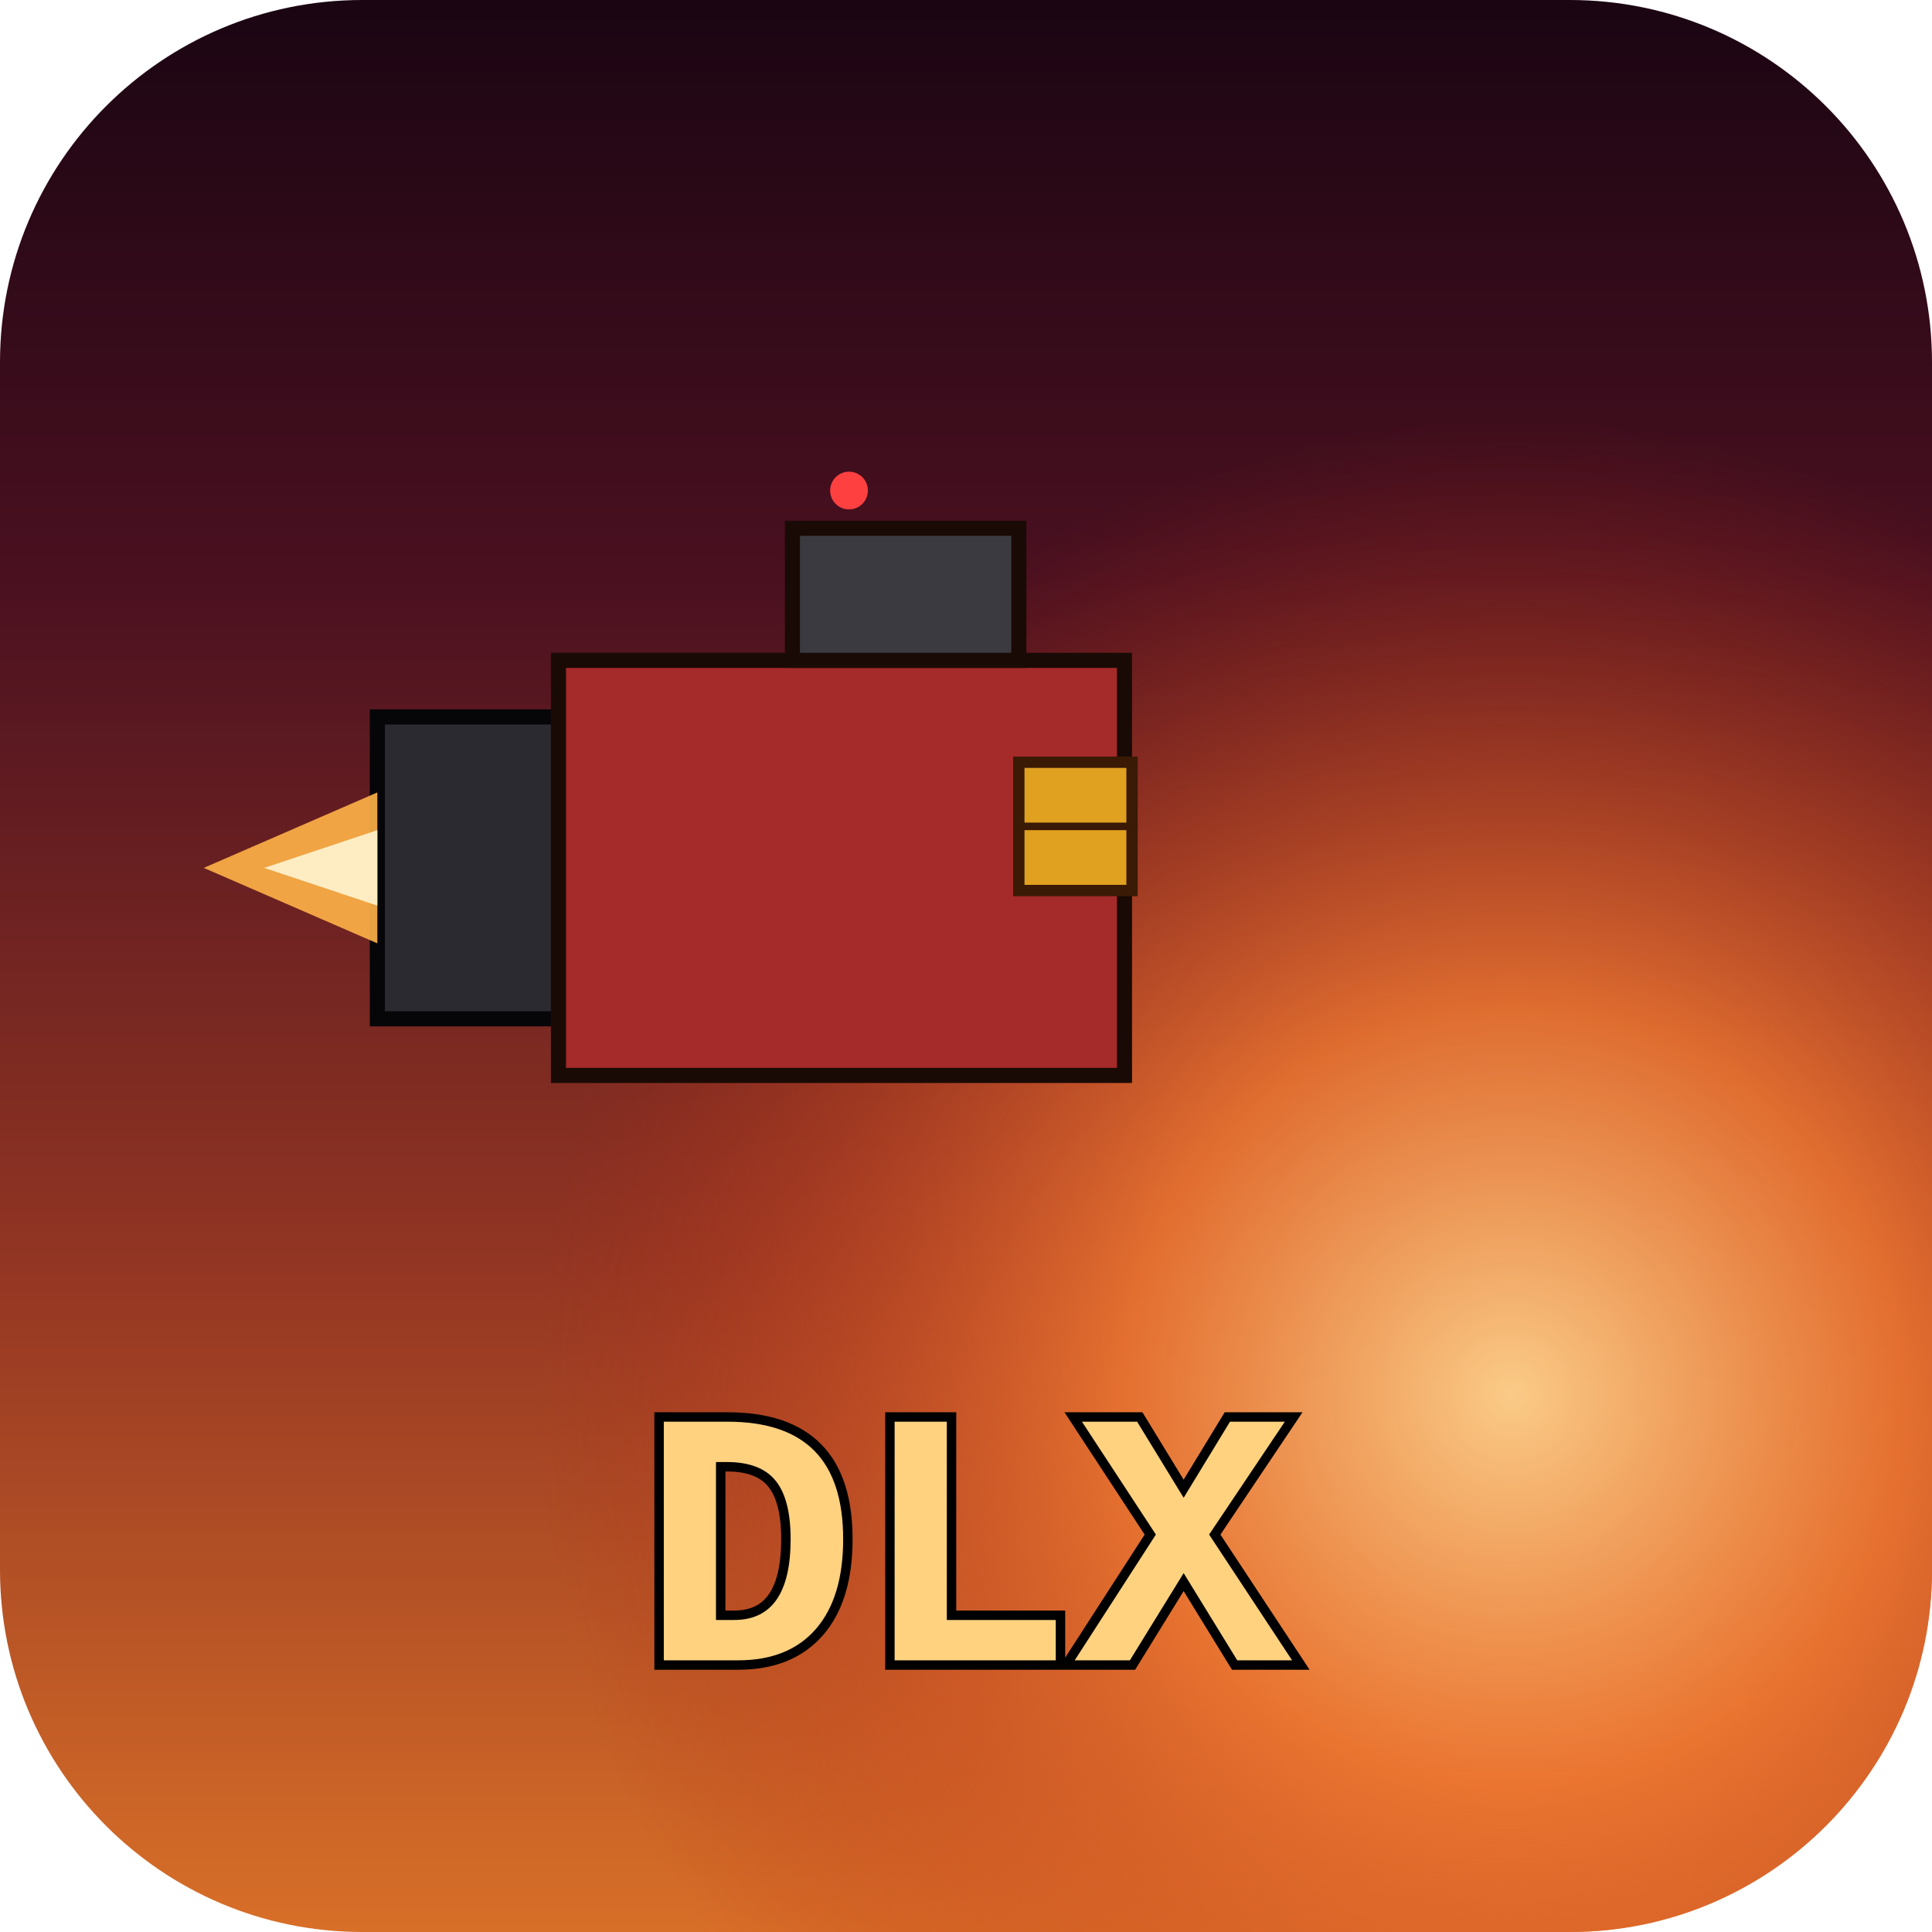
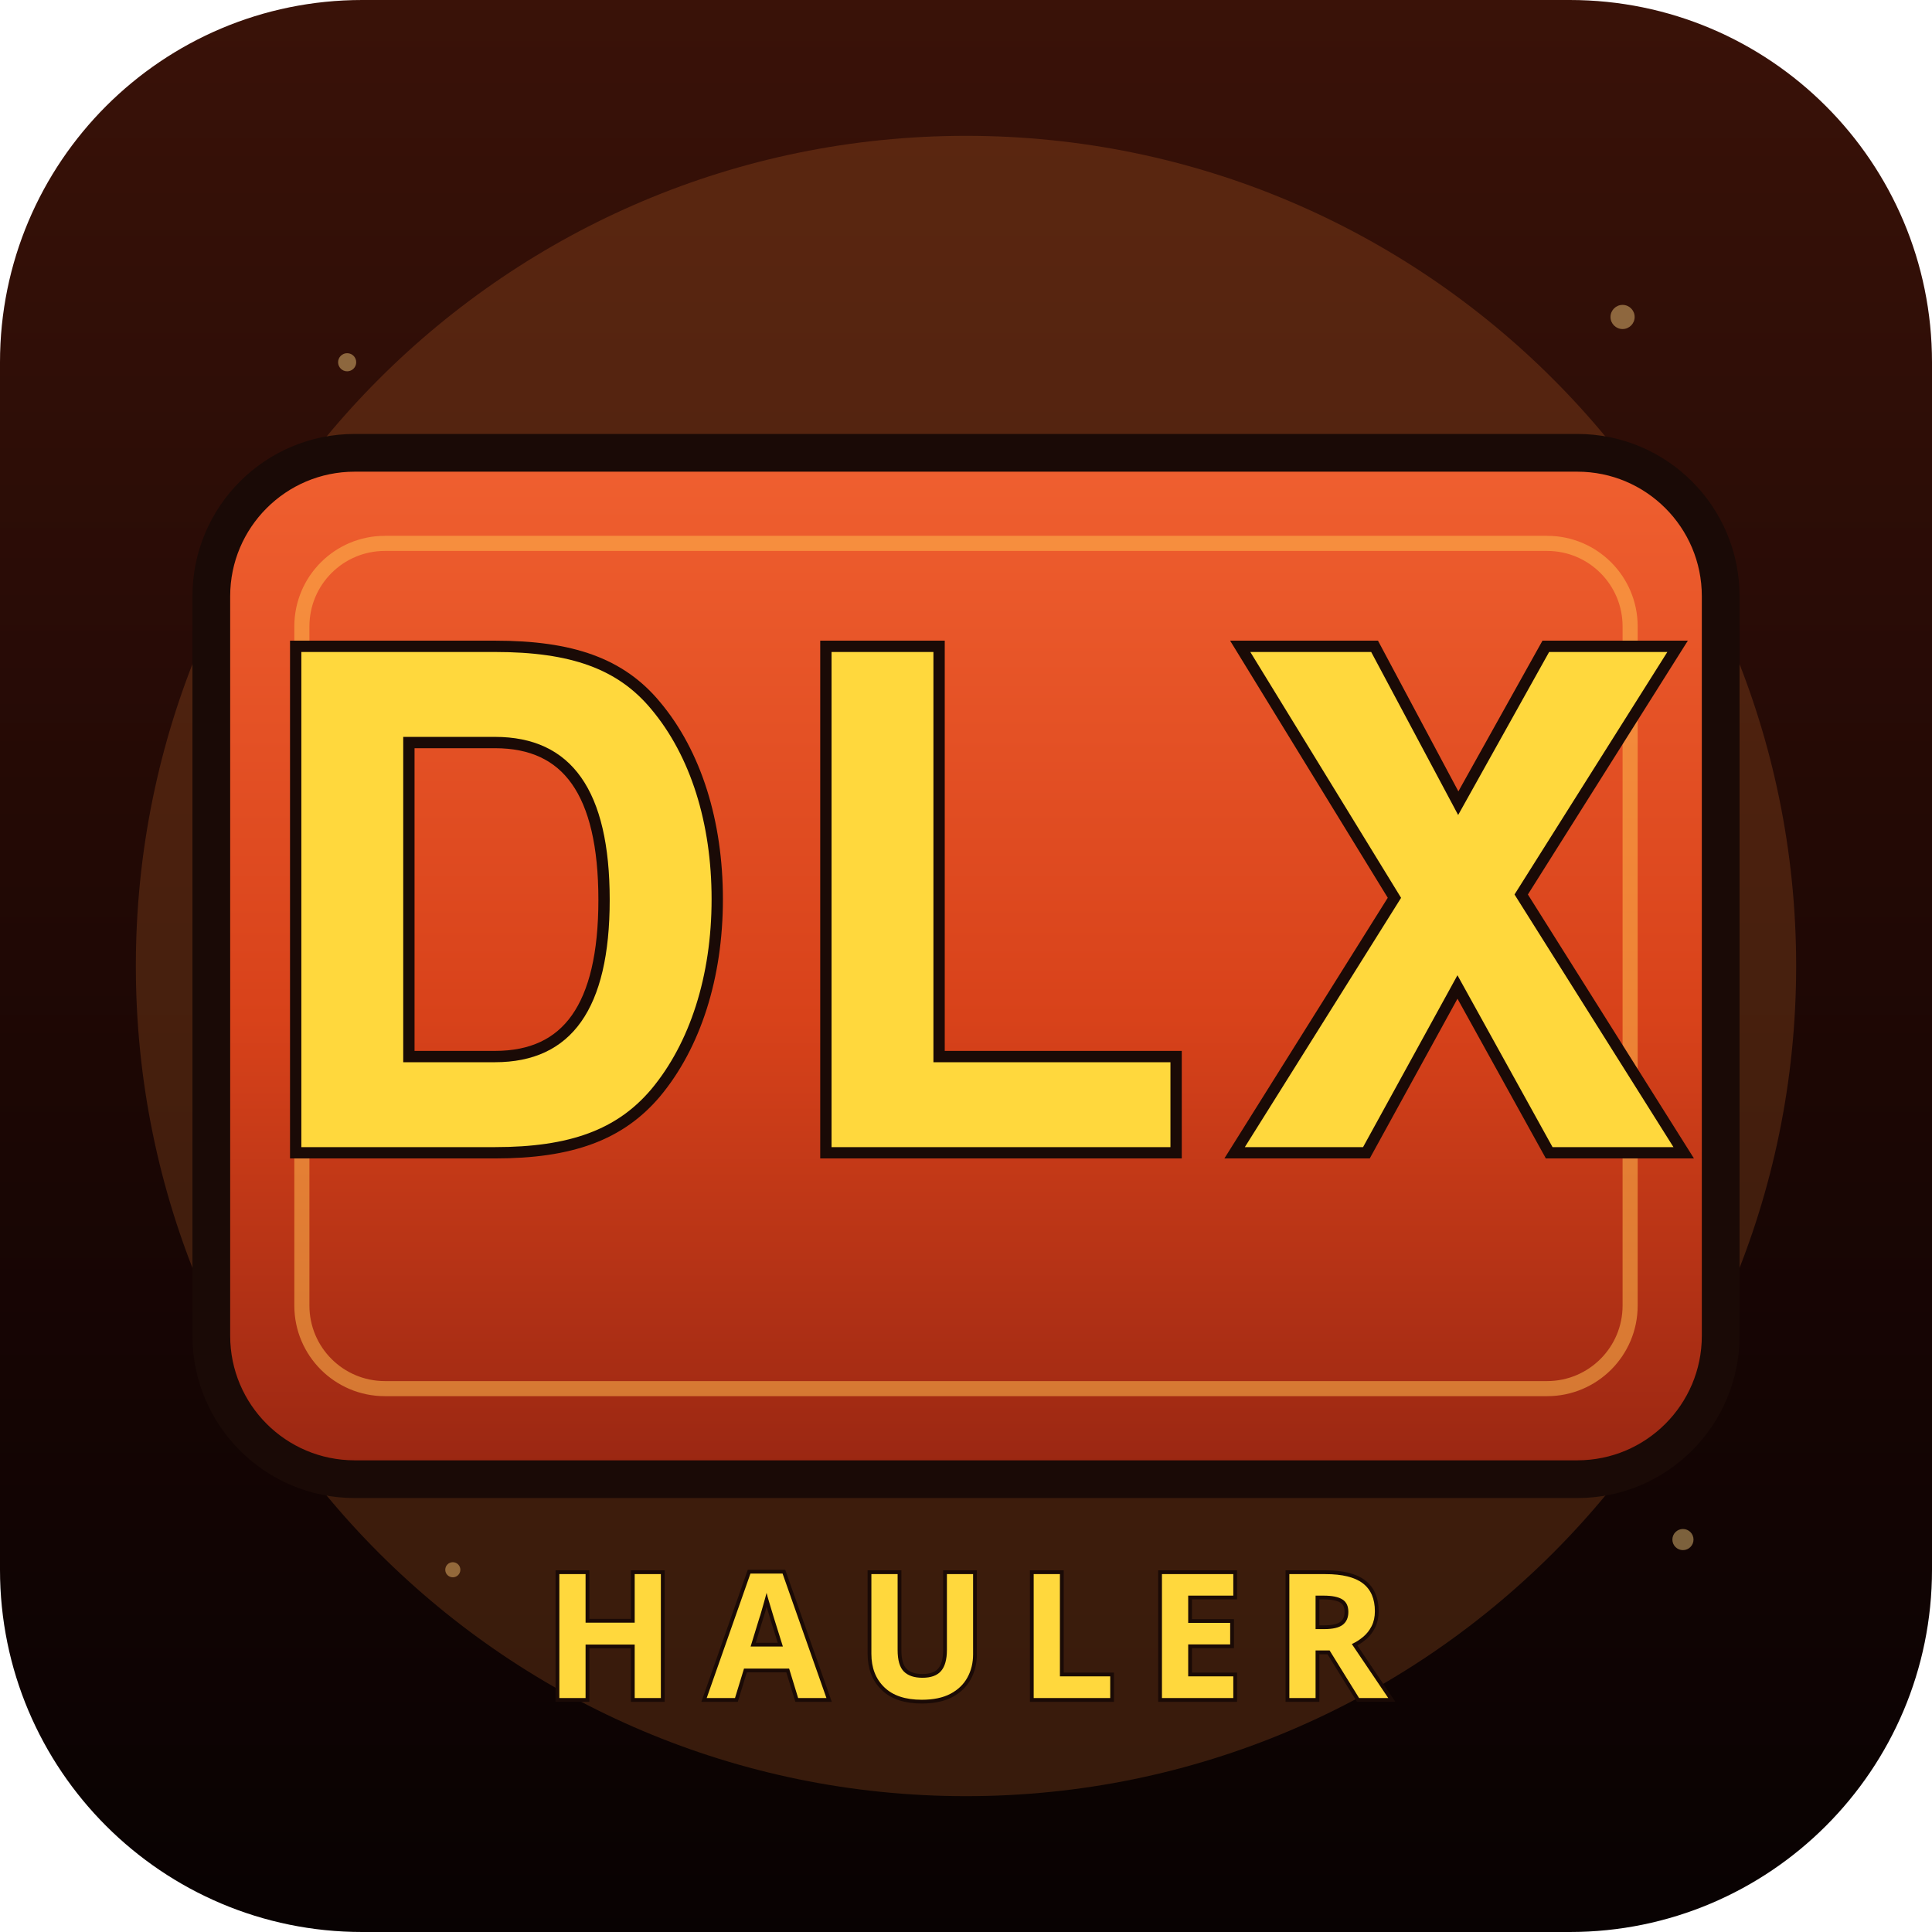
<svg xmlns="http://www.w3.org/2000/svg" viewBox="0 0 512 512" width="512" height="512">
  <defs>
-     <linearGradient id="sky" x1="0" y1="0" x2="0" y2="1">
-       <stop offset="0" stop-color="#1a0512" />
-       <stop offset="0.3" stop-color="#4a1020" />
-       <stop offset="0.65" stop-color="#923523" />
-       <stop offset="1" stop-color="#d97028" />
+     <linearGradient id="bg" x1="0" y1="0" x2="0" y2="1">
+       <stop offset="0" stop-color="#3a1208" />
+       <stop offset="0.6" stop-color="#1a0604" />
+       <stop offset="1" stop-color="#080202" />
    </linearGradient>
-     <radialGradient id="sun" cx="0.78" cy="0.72" r="0.5">
-       <stop offset="0" stop-color="#ffd28c" stop-opacity="0.95" />
-       <stop offset="0.4" stop-color="#f07832" stop-opacity="0.85" />
-       <stop offset="1" stop-color="#b42814" stop-opacity="0" />
-     </radialGradient>
+     <linearGradient id="plate" x1="0" y1="0" x2="0" y2="1">
+       <stop offset="0" stop-color="#f06030" />
+       <stop offset="0.55" stop-color="#d8421a" />
+       <stop offset="1" stop-color="#982612" />
+     </linearGradient>
  </defs>
-   <rect width="512" height="512" rx="96" fill="url(#sky)" />
-   <rect width="512" height="512" rx="96" fill="url(#sun)" />
-   <g transform="translate(230 230)">
-     <rect x="-130" y="-40" width="48" height="80" fill="#2a2a30" stroke="#060608" stroke-width="4" />
-     <rect x="-82" y="-55" width="150" height="110" fill="#a52a2a" stroke="#1a0a05" stroke-width="4" />
-     <rect x="-20" y="-90" width="60" height="35" fill="#3a3a40" stroke="#1a0a05" stroke-width="4" />
-     <rect x="40" y="-28" width="30" height="34" fill="#e0a020" stroke="#3a1a05" stroke-width="3" />
-     <rect x="40" y="-12" width="30" height="2" fill="#3a1a05" />
-     <polygon points="-130,-20 -176,0 -130,20" fill="#ffb347" opacity="0.9" />
-     <polygon points="-130,-10 -160,0 -130,10" fill="#fff4d0" opacity="0.9" />
-     <circle cx="-5" cy="-100" r="5" fill="#ff4040" />
+   <rect width="512" height="512" rx="96" fill="url(#bg)" />
+   <g fill="#ffd280" opacity="0.45">
+     <circle cx="92" cy="96" r="2.4" />
+     <circle cx="430" cy="84" r="3.2" />
+     <circle cx="120" cy="416" r="2" />
+     <circle cx="446" cy="408" r="2.8" />
+     <circle cx="60" cy="246" r="2" />
+     <circle cx="60" cy="354" r="2" />
  </g>
-   <text x="256" y="440" font-family="Courier New, monospace" font-weight="900" font-size="96" text-anchor="middle" fill="#ffd280" stroke="#000" stroke-width="5" paint-order="stroke">DLX</text>
+   <circle cx="256" cy="256" r="220" fill="#ff8a3a" opacity="0.18" />
+   <rect x="56" y="120" width="400" height="272" rx="38" fill="url(#plate)" stroke="#1a0a06" stroke-width="10" />
+   <rect x="80" y="144" width="352" height="224" rx="22" fill="none" stroke="#ffb84d" stroke-width="4" opacity="0.55" />
+   <text x="256" y="304" font-family="Impact, 'Arial Black', 'Helvetica Neue', sans-serif" font-weight="900" font-size="180" letter-spacing="10" text-anchor="middle" fill="#ffd83d" stroke="#1a0a06" stroke-width="6" paint-order="stroke">DLX</text>
+   <text x="256" y="450" font-family="Impact, 'Arial Black', sans-serif" font-weight="900" font-size="46" letter-spacing="8" text-anchor="middle" fill="#ffd83d" stroke="#1a0a06" stroke-width="2" paint-order="stroke">HAULER</text>
</svg>
